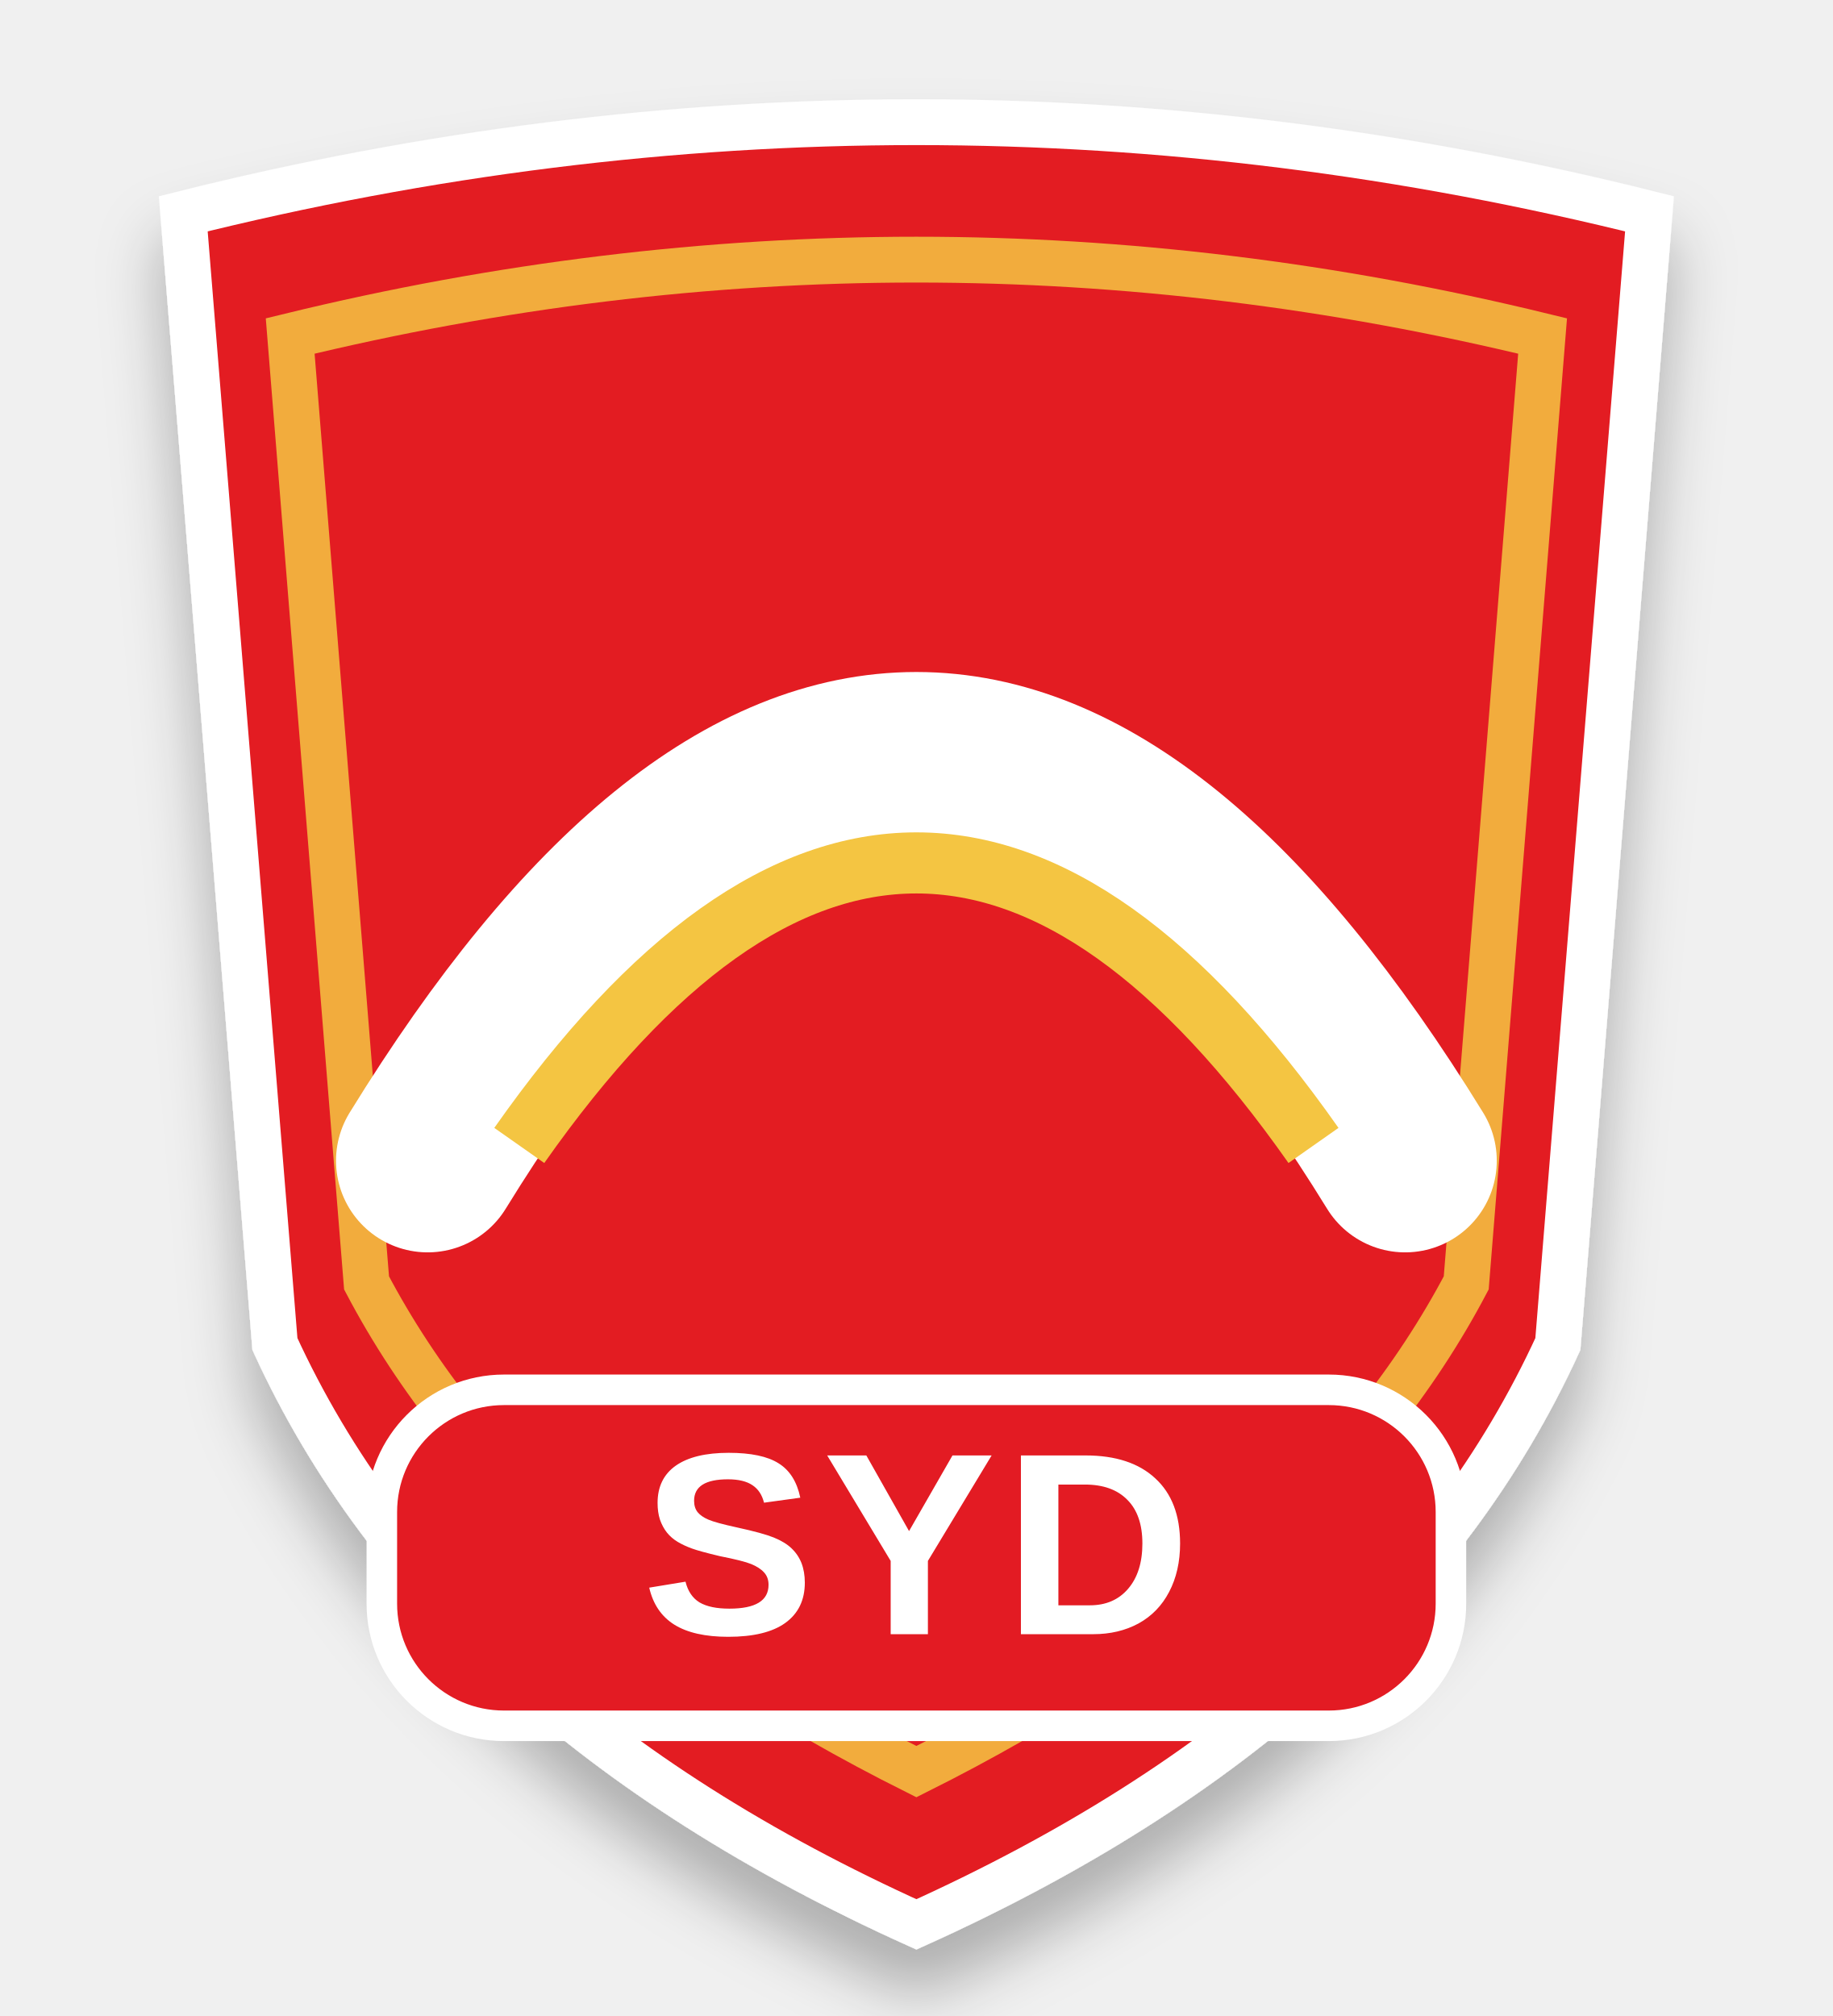
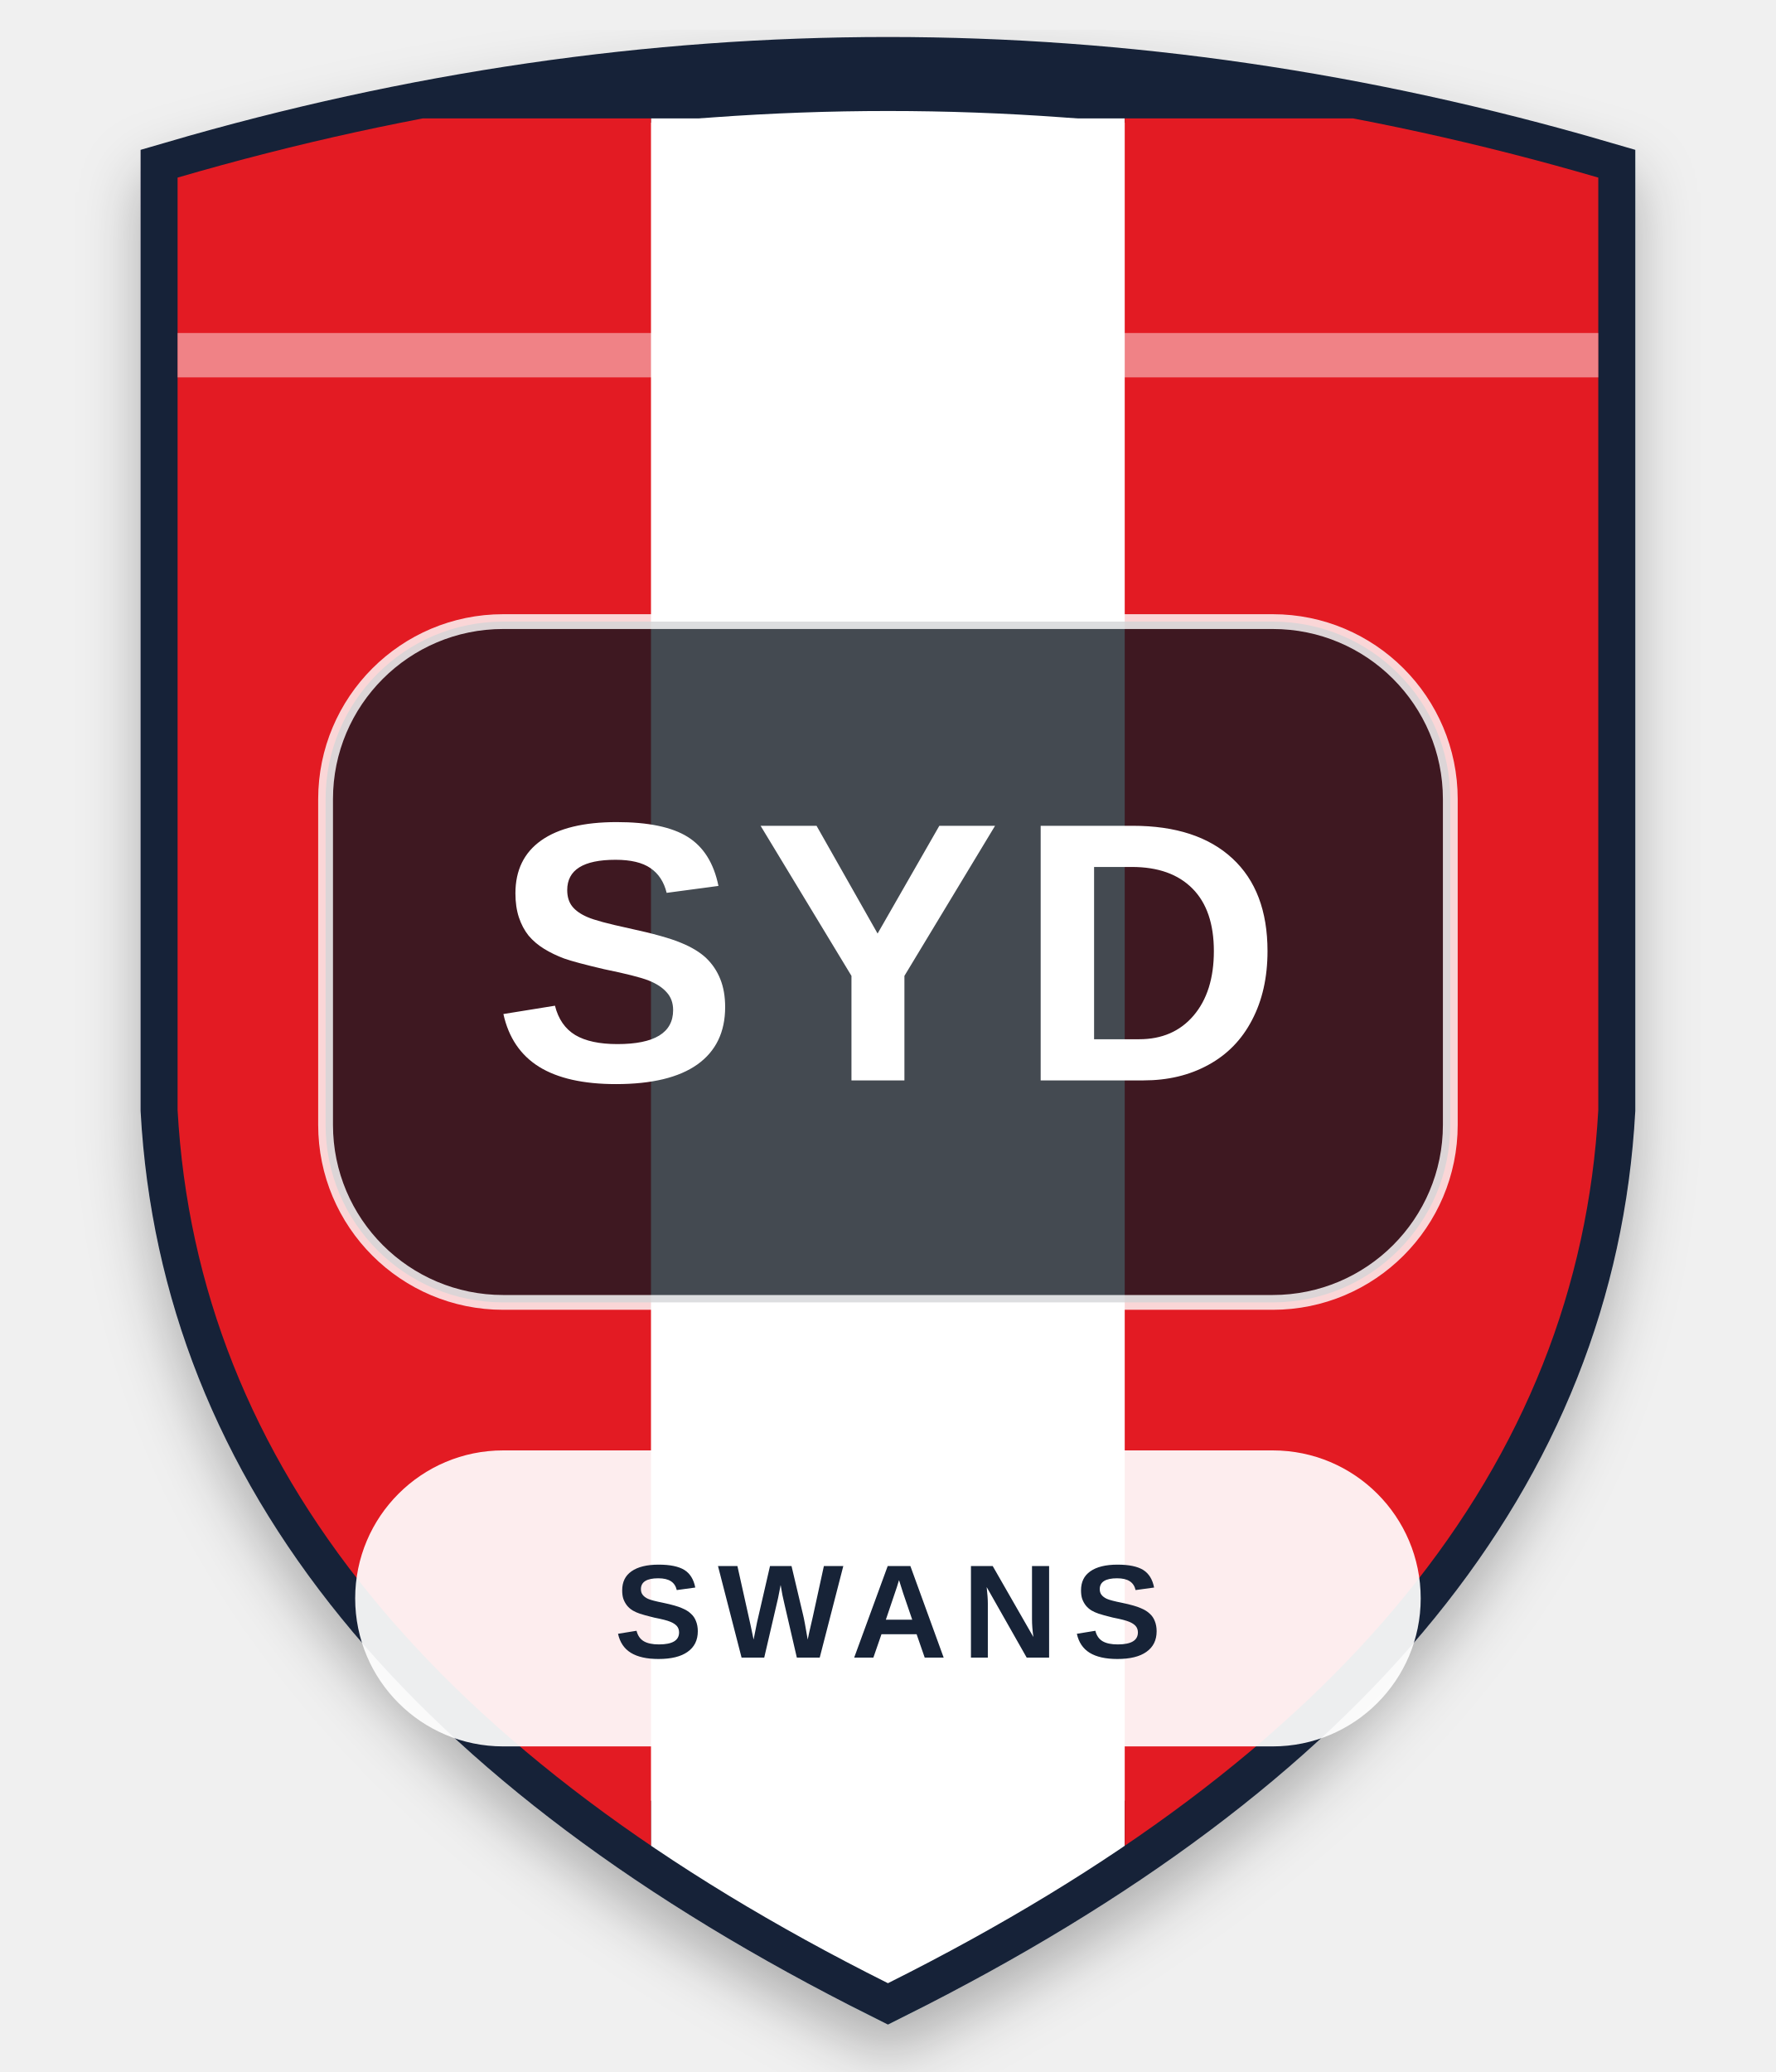
- <svg xmlns="http://www.w3.org/2000/svg" viewBox="0 0 120 132" role="img" aria-label="SYD independent club mark">
+ <svg xmlns="http://www.w3.org/2000/svg" viewBox="0 0 120 140" role="img" aria-label="SWANS club mark">
  <defs>
+     <clipPath id="shield">
+       <path d="M12 12 Q60 -2 108 12 V75 Q106 111 60 134 Q14 111 12 75 Z" />
+     </clipPath>
    <filter id="s">
-       <feDropShadow dx="0" dy="3" stdDeviation="2" flood-opacity=".28" />
+       <feDropShadow dx="0" dy="2" stdDeviation="2" flood-opacity=".28" />
    </filter>
  </defs>
-   <path d="M12 14 Q60 2 108 14 L102 88 Q91 112 60 126 Q29 112 18 88 Z" fill="#E31B23" stroke="#ffffff" stroke-width="3" filter="url(#s)" />
-   <path d="M19 22 Q60 12 101 22 L96 84 Q86 103 60 116 Q34 103 24 84 Z" fill="none" stroke="#F4C542" stroke-width="3" opacity=".85" />
-   <path d="M28 76 Q60 24 92 76" fill="none" stroke="#FFFFFF" stroke-width="12" stroke-linecap="round" />
-   <path d="M34 75 Q60 38 86 75" fill="none" stroke="#F4C542" stroke-width="4" />
-   <rect x="25" y="91" width="70" height="22" rx="8" fill="#E31B23" stroke="#FFFFFF" stroke-width="2" />
-   <text x="60" y="107" text-anchor="middle" font-family="Arial Black, Arial, sans-serif" font-size="17" font-weight="900" fill="#FFFFFF" letter-spacing=".5">SYD</text>
+   <path d="M12 12 Q60 -2 108 12 V75 Q106 111 60 134 Q14 111 12 75 Z" fill="#fff" stroke="#172337" stroke-width="5" filter="url(#s)" />
+   <g clip-path="url(#shield)">
+     <rect x="10" y="8" width="34" height="128" fill="#e31b23" />
+     <rect x="44" y="8" width="32" height="128" fill="#ffffff" />
+     <rect x="76" y="8" width="34" height="128" fill="#e31b23" />
+     <path d="M8 24 H112" stroke="rgba(255,255,255,.45)" stroke-width="3" />
+   </g>
+   <rect x="22" y="42" width="76" height="46" rx="12" fill="#101820" fill-opacity=".78" stroke="#fff" stroke-opacity=".82" />
+   <text x="60" y="73" text-anchor="middle" fill="#fff" font-family="Arial Black,Arial,sans-serif" font-size="25" font-weight="900" letter-spacing="1">SYD</text>
+   <rect x="24" y="98" width="72" height="20" rx="10" fill="#fff" fill-opacity=".92" />
+   <text x="60" y="112" text-anchor="middle" fill="#172337" font-family="Arial,Helvetica,sans-serif" font-size="9" font-weight="900" letter-spacing="1">SWANS</text>
</svg>
